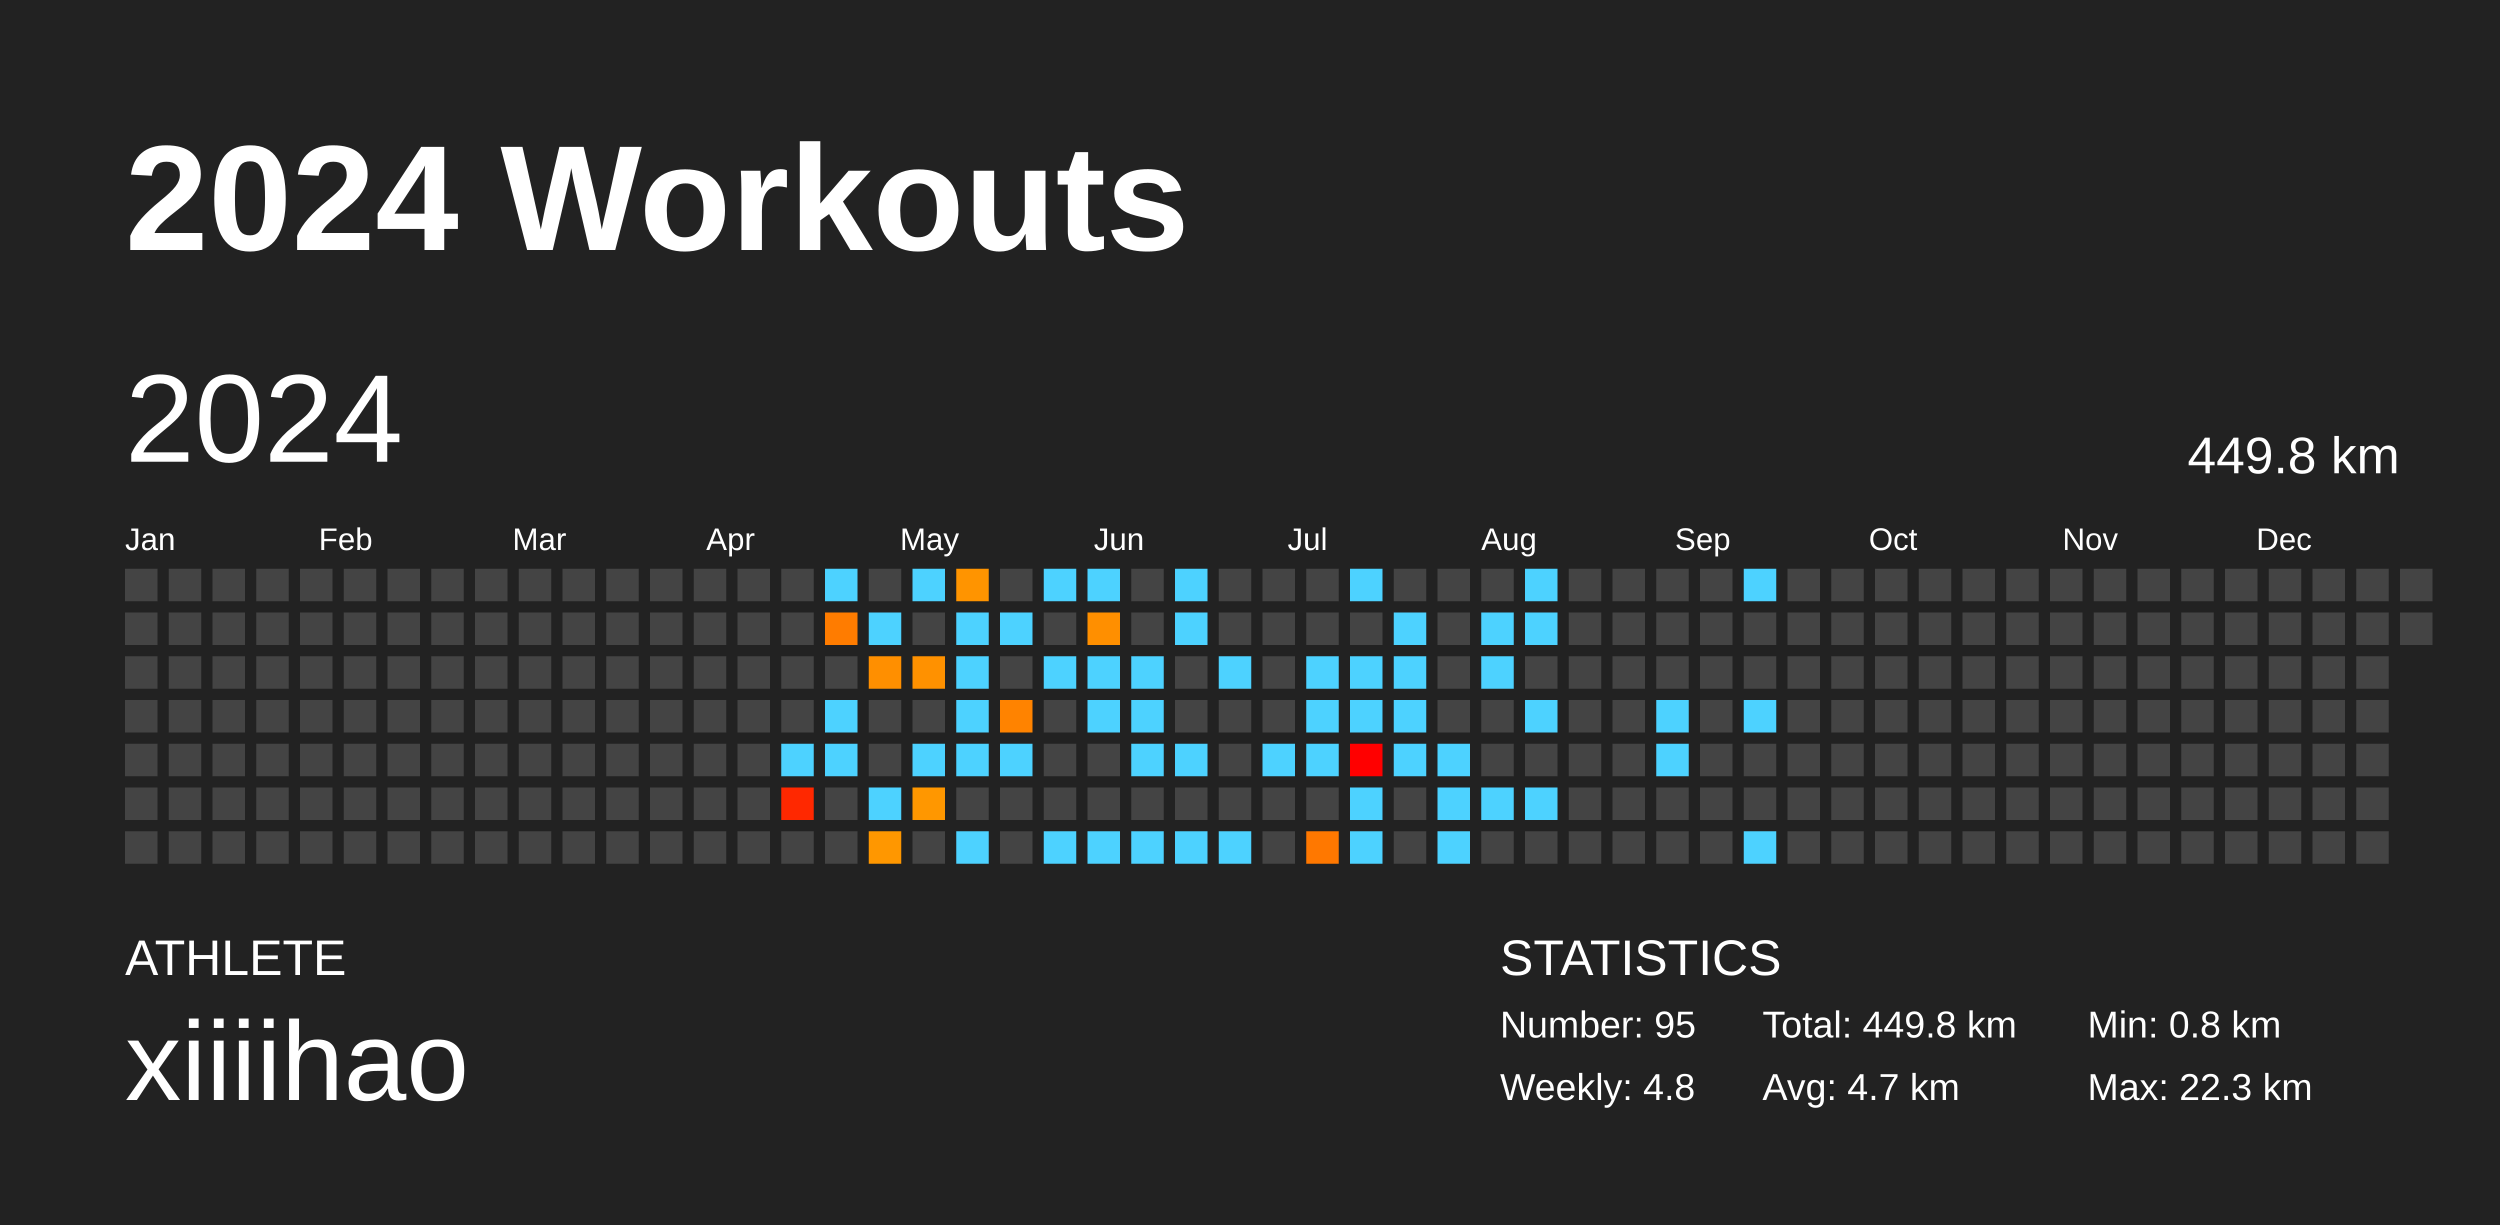
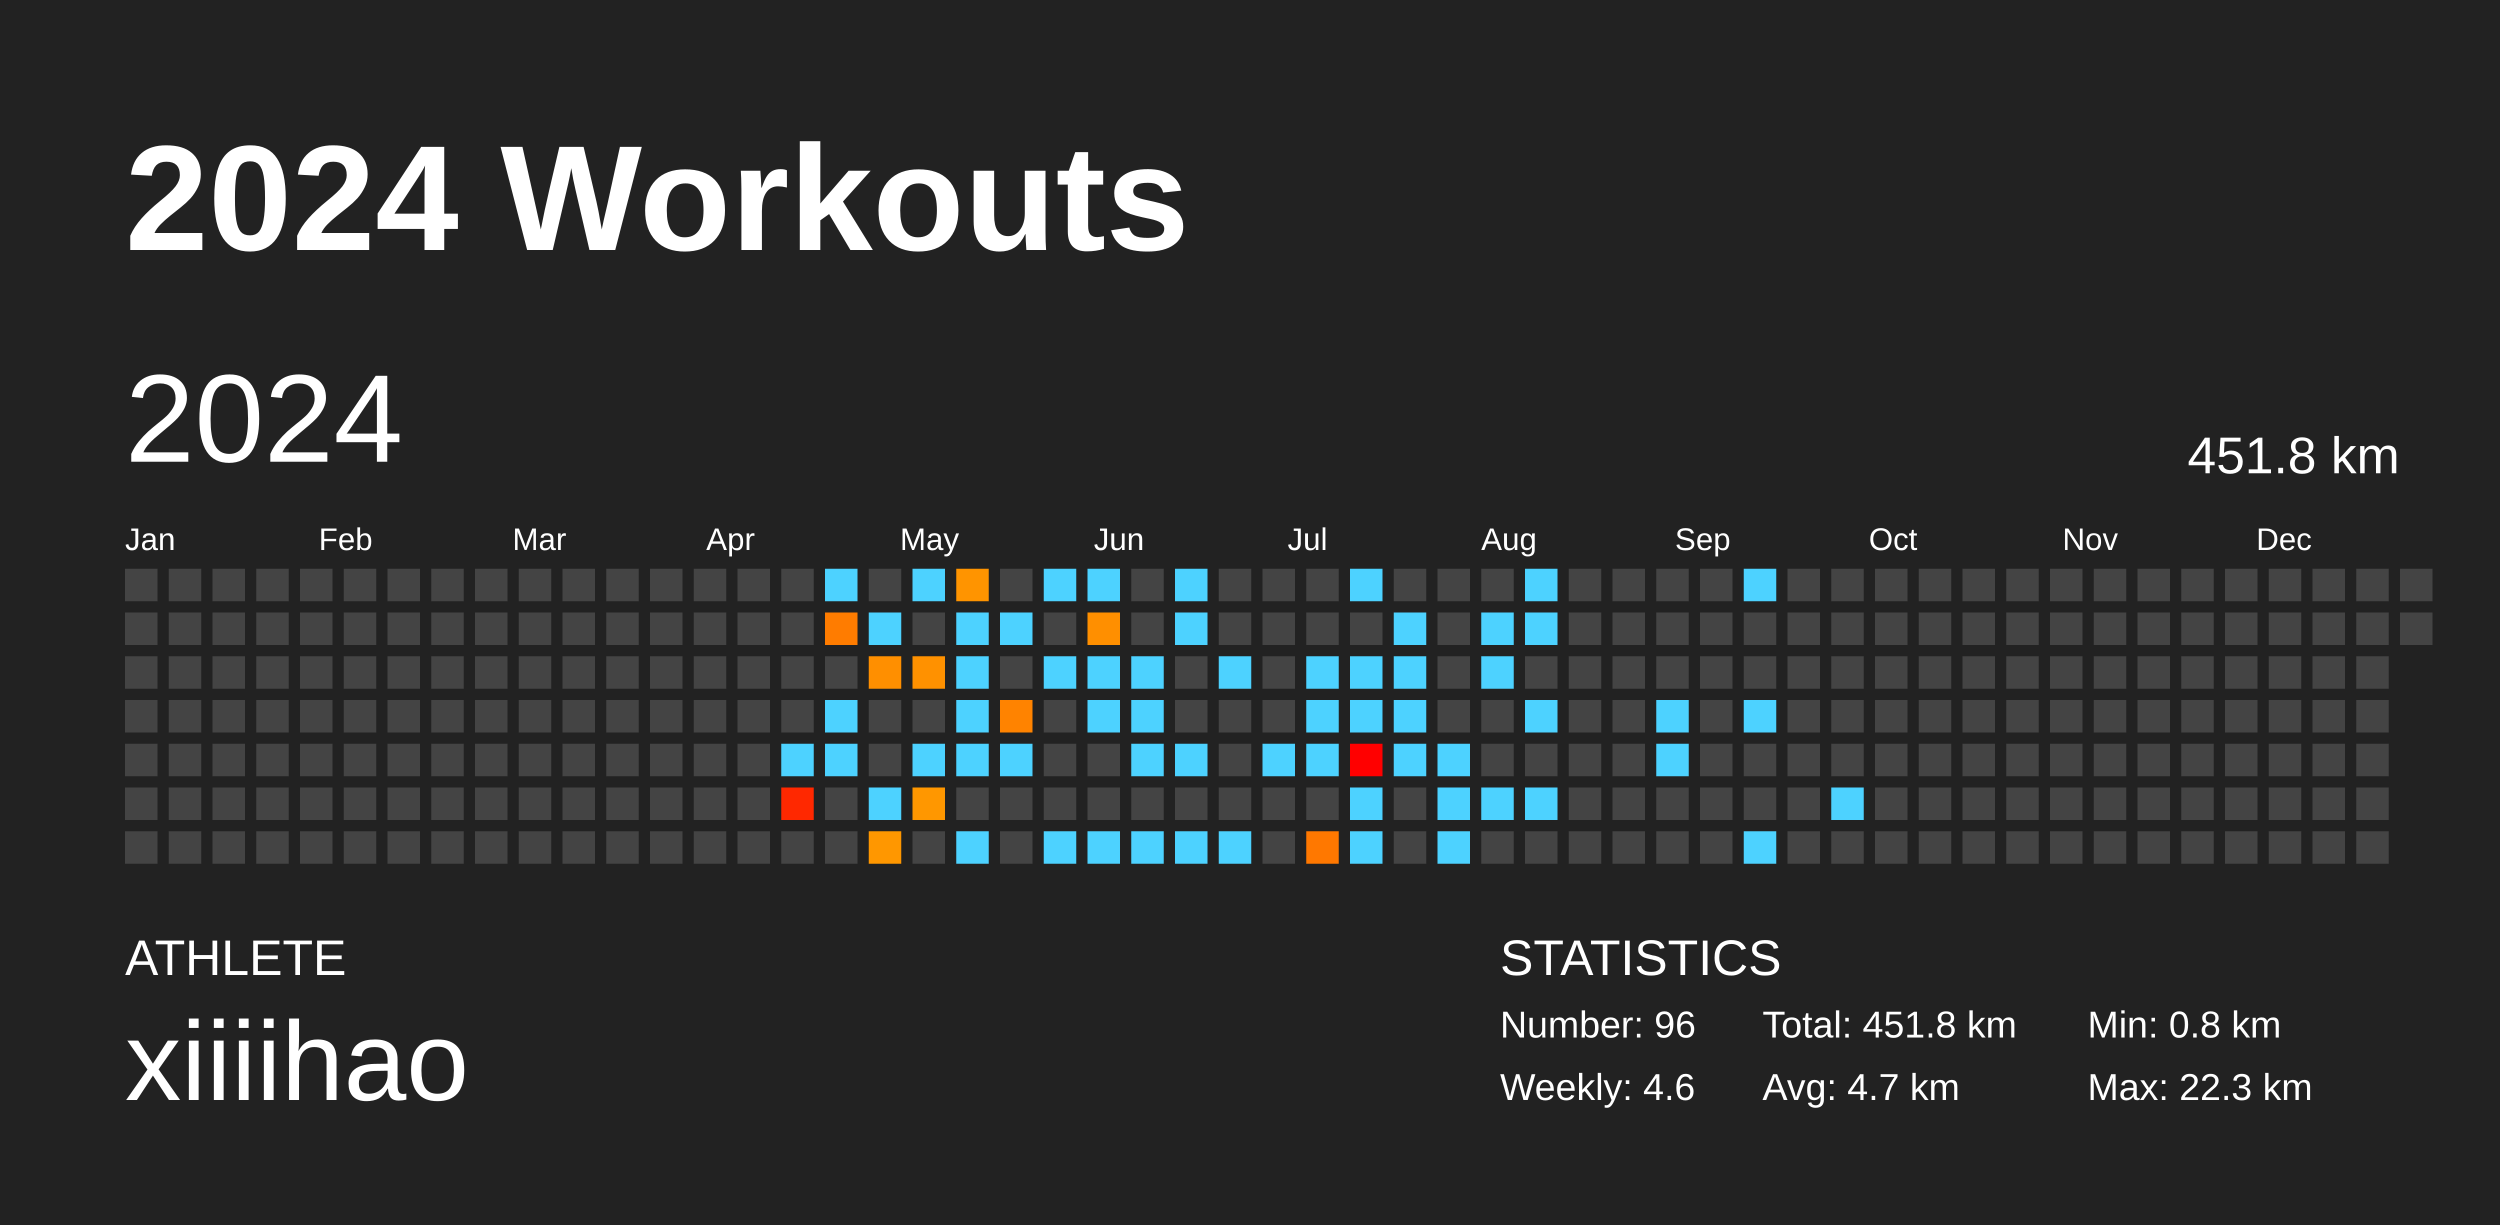
<svg xmlns="http://www.w3.org/2000/svg" baseProfile="full" height="98mm" version="1.1" viewBox="0,0,200,98" width="200mm">
  <defs />
  <rect fill="#222222" height="98" width="200" x="0" y="0" />
  <text fill="#FFFFFF" style="font-size:12px; font-family:Arial; font-weight:bold;" x="10" y="20">2024 Workouts</text>
  <text fill="#FFFFFF" style="font-size:4px; font-family:Arial" x="10" y="78">ATHLETE</text>
  <text fill="#FFFFFF" style="font-size:9px; font-family:Arial" x="10" y="88">xiiiihao</text>
  <text fill="#FFFFFF" style="font-size:4px; font-family:Arial" x="120" y="78">STATISTICS</text>
-   <text fill="#FFFFFF" style="font-size:3px; font-family:Arial" x="120" y="83">Number: 95</text>
-   <text fill="#FFFFFF" style="font-size:3px; font-family:Arial" x="120" y="88">Weekly: 4.8</text>
-   <text fill="#FFFFFF" style="font-size:3px; font-family:Arial" x="141" y="83">Total: 449.8 km</text>
+   <text fill="#FFFFFF" style="font-size:3px; font-family:Arial" x="120" y="83">Number: 96</text>
+   <text fill="#FFFFFF" style="font-size:3px; font-family:Arial" x="120" y="88">Weekly: 4.6</text>
+   <text fill="#FFFFFF" style="font-size:3px; font-family:Arial" x="141" y="83">Total: 451.8 km</text>
  <text fill="#FFFFFF" style="font-size:3px; font-family:Arial" x="141" y="88">Avg: 4.7 km</text>
  <text fill="#FFFFFF" style="font-size:3px; font-family:Arial" x="167" y="83">Min: 0.8 km</text>
  <text fill="#FFFFFF" style="font-size:3px; font-family:Arial" x="167" y="88">Max: 22.3 km</text>
  <text dominant-baseline="hanging" fill="#FFFFFF" style="font-size:10.0px; font-family:Arial;" x="10" y="30">2024</text>
-   <text dominant-baseline="hanging" fill="#FFFFFF" style="font-size:4.125px; font-family:Arial;" x="175" y="35">449.8 km</text>
+   <text dominant-baseline="hanging" fill="#FFFFFF" style="font-size:4.125px; font-family:Arial;" x="175" y="35">451.8 km</text>
  <text fill="#FFFFFF" style="font-size:2.5px; font-family:Arial" x="10.0" y="44">Jan</text>
  <text fill="#FFFFFF" style="font-size:2.5px; font-family:Arial" x="25.5" y="44">Feb</text>
  <text fill="#FFFFFF" style="font-size:2.5px; font-family:Arial" x="41.0" y="44">Mar</text>
  <text fill="#FFFFFF" style="font-size:2.5px; font-family:Arial" x="56.5" y="44">Apr</text>
  <text fill="#FFFFFF" style="font-size:2.5px; font-family:Arial" x="72.0" y="44">May</text>
  <text fill="#FFFFFF" style="font-size:2.5px; font-family:Arial" x="87.5" y="44">Jun</text>
  <text fill="#FFFFFF" style="font-size:2.5px; font-family:Arial" x="103.0" y="44">Jul</text>
  <text fill="#FFFFFF" style="font-size:2.5px; font-family:Arial" x="118.5" y="44">Aug</text>
  <text fill="#FFFFFF" style="font-size:2.5px; font-family:Arial" x="134.0" y="44">Sep</text>
  <text fill="#FFFFFF" style="font-size:2.5px; font-family:Arial" x="149.5" y="44">Oct</text>
  <text fill="#FFFFFF" style="font-size:2.5px; font-family:Arial" x="165.0" y="44">Nov</text>
  <text fill="#FFFFFF" style="font-size:2.5px; font-family:Arial" x="180.5" y="44">Dec</text>
  <rect fill="#444444" height="2.6" width="2.6" x="10.0" y="45.5" />
  <rect fill="#444444" height="2.6" width="2.6" x="10.0" y="49.0" />
  <rect fill="#444444" height="2.6" width="2.6" x="10.0" y="52.5" />
  <rect fill="#444444" height="2.6" width="2.6" x="10.0" y="56.0" />
  <rect fill="#444444" height="2.6" width="2.6" x="10.0" y="59.5" />
  <rect fill="#444444" height="2.6" width="2.6" x="10.0" y="63.0" />
  <rect fill="#444444" height="2.6" width="2.6" x="10.0" y="66.5" />
  <rect fill="#444444" height="2.6" width="2.6" x="13.5" y="45.5" />
  <rect fill="#444444" height="2.6" width="2.6" x="13.5" y="49.0" />
  <rect fill="#444444" height="2.6" width="2.6" x="13.5" y="52.5" />
  <rect fill="#444444" height="2.6" width="2.6" x="13.5" y="56.0" />
  <rect fill="#444444" height="2.6" width="2.6" x="13.5" y="59.5" />
  <rect fill="#444444" height="2.6" width="2.6" x="13.5" y="63.0" />
  <rect fill="#444444" height="2.6" width="2.6" x="13.5" y="66.5" />
  <rect fill="#444444" height="2.6" width="2.6" x="17.0" y="45.5" />
  <rect fill="#444444" height="2.6" width="2.6" x="17.0" y="49.0" />
  <rect fill="#444444" height="2.6" width="2.6" x="17.0" y="52.5" />
  <rect fill="#444444" height="2.6" width="2.6" x="17.0" y="56.0" />
  <rect fill="#444444" height="2.6" width="2.6" x="17.0" y="59.5" />
  <rect fill="#444444" height="2.6" width="2.6" x="17.0" y="63.0" />
  <rect fill="#444444" height="2.6" width="2.6" x="17.0" y="66.5" />
  <rect fill="#444444" height="2.6" width="2.6" x="20.5" y="45.5" />
  <rect fill="#444444" height="2.6" width="2.6" x="20.5" y="49.0" />
  <rect fill="#444444" height="2.6" width="2.6" x="20.5" y="52.5" />
  <rect fill="#444444" height="2.6" width="2.6" x="20.5" y="56.0" />
  <rect fill="#444444" height="2.6" width="2.6" x="20.5" y="59.5" />
  <rect fill="#444444" height="2.6" width="2.6" x="20.5" y="63.0" />
  <rect fill="#444444" height="2.6" width="2.6" x="20.5" y="66.5" />
  <rect fill="#444444" height="2.6" width="2.6" x="24.0" y="45.5" />
  <rect fill="#444444" height="2.6" width="2.6" x="24.0" y="49.0" />
  <rect fill="#444444" height="2.6" width="2.6" x="24.0" y="52.5" />
  <rect fill="#444444" height="2.6" width="2.6" x="24.0" y="56.0" />
  <rect fill="#444444" height="2.6" width="2.6" x="24.0" y="59.5" />
  <rect fill="#444444" height="2.6" width="2.6" x="24.0" y="63.0" />
  <rect fill="#444444" height="2.6" width="2.6" x="24.0" y="66.5" />
  <rect fill="#444444" height="2.6" width="2.6" x="27.5" y="45.5" />
  <rect fill="#444444" height="2.6" width="2.6" x="27.5" y="49.0" />
  <rect fill="#444444" height="2.6" width="2.6" x="27.5" y="52.5" />
  <rect fill="#444444" height="2.6" width="2.6" x="27.5" y="56.0" />
  <rect fill="#444444" height="2.6" width="2.6" x="27.5" y="59.5" />
  <rect fill="#444444" height="2.6" width="2.6" x="27.5" y="63.0" />
  <rect fill="#444444" height="2.6" width="2.6" x="27.5" y="66.5" />
  <rect fill="#444444" height="2.6" width="2.6" x="31.0" y="45.5" />
  <rect fill="#444444" height="2.6" width="2.6" x="31.0" y="49.0" />
  <rect fill="#444444" height="2.6" width="2.6" x="31.0" y="52.5" />
  <rect fill="#444444" height="2.6" width="2.6" x="31.0" y="56.0" />
  <rect fill="#444444" height="2.6" width="2.6" x="31.0" y="59.5" />
  <rect fill="#444444" height="2.6" width="2.6" x="31.0" y="63.0" />
  <rect fill="#444444" height="2.6" width="2.6" x="31.0" y="66.5" />
  <rect fill="#444444" height="2.6" width="2.6" x="34.5" y="45.5" />
  <rect fill="#444444" height="2.6" width="2.6" x="34.5" y="49.0" />
  <rect fill="#444444" height="2.6" width="2.6" x="34.5" y="52.5" />
  <rect fill="#444444" height="2.6" width="2.6" x="34.5" y="56.0" />
  <rect fill="#444444" height="2.6" width="2.6" x="34.5" y="59.5" />
  <rect fill="#444444" height="2.6" width="2.6" x="34.5" y="63.0" />
  <rect fill="#444444" height="2.6" width="2.6" x="34.5" y="66.5" />
  <rect fill="#444444" height="2.6" width="2.6" x="38.0" y="45.5" />
  <rect fill="#444444" height="2.6" width="2.6" x="38.0" y="49.0" />
  <rect fill="#444444" height="2.6" width="2.6" x="38.0" y="52.5" />
  <rect fill="#444444" height="2.6" width="2.6" x="38.0" y="56.0" />
  <rect fill="#444444" height="2.6" width="2.6" x="38.0" y="59.5" />
  <rect fill="#444444" height="2.6" width="2.6" x="38.0" y="63.0" />
  <rect fill="#444444" height="2.6" width="2.6" x="38.0" y="66.5" />
  <rect fill="#444444" height="2.6" width="2.6" x="41.5" y="45.5" />
  <rect fill="#444444" height="2.6" width="2.6" x="41.5" y="49.0" />
  <rect fill="#444444" height="2.6" width="2.6" x="41.5" y="52.5" />
  <rect fill="#444444" height="2.6" width="2.6" x="41.5" y="56.0" />
  <rect fill="#444444" height="2.6" width="2.6" x="41.5" y="59.5" />
  <rect fill="#444444" height="2.6" width="2.6" x="41.5" y="63.0" />
  <rect fill="#444444" height="2.6" width="2.6" x="41.5" y="66.5" />
  <rect fill="#444444" height="2.6" width="2.6" x="45.0" y="45.5" />
  <rect fill="#444444" height="2.6" width="2.6" x="45.0" y="49.0" />
  <rect fill="#444444" height="2.6" width="2.6" x="45.0" y="52.5" />
  <rect fill="#444444" height="2.6" width="2.6" x="45.0" y="56.0" />
  <rect fill="#444444" height="2.6" width="2.6" x="45.0" y="59.5" />
  <rect fill="#444444" height="2.6" width="2.6" x="45.0" y="63.0" />
  <rect fill="#444444" height="2.6" width="2.6" x="45.0" y="66.5" />
  <rect fill="#444444" height="2.6" width="2.6" x="48.5" y="45.5" />
  <rect fill="#444444" height="2.6" width="2.6" x="48.5" y="49.0" />
  <rect fill="#444444" height="2.6" width="2.6" x="48.5" y="52.5" />
  <rect fill="#444444" height="2.6" width="2.6" x="48.5" y="56.0" />
  <rect fill="#444444" height="2.6" width="2.6" x="48.5" y="59.5" />
  <rect fill="#444444" height="2.6" width="2.6" x="48.5" y="63.0" />
  <rect fill="#444444" height="2.6" width="2.6" x="48.5" y="66.5" />
  <rect fill="#444444" height="2.6" width="2.6" x="52.0" y="45.5" />
  <rect fill="#444444" height="2.6" width="2.6" x="52.0" y="49.0" />
  <rect fill="#444444" height="2.6" width="2.6" x="52.0" y="52.5" />
  <rect fill="#444444" height="2.6" width="2.6" x="52.0" y="56.0" />
  <rect fill="#444444" height="2.6" width="2.6" x="52.0" y="59.5" />
  <rect fill="#444444" height="2.6" width="2.6" x="52.0" y="63.0" />
  <rect fill="#444444" height="2.6" width="2.6" x="52.0" y="66.5" />
  <rect fill="#444444" height="2.6" width="2.6" x="55.5" y="45.5" />
  <rect fill="#444444" height="2.6" width="2.6" x="55.5" y="49.0" />
  <rect fill="#444444" height="2.6" width="2.6" x="55.5" y="52.5" />
  <rect fill="#444444" height="2.6" width="2.6" x="55.5" y="56.0" />
  <rect fill="#444444" height="2.6" width="2.6" x="55.5" y="59.5" />
  <rect fill="#444444" height="2.6" width="2.6" x="55.5" y="63.0" />
  <rect fill="#444444" height="2.6" width="2.6" x="55.5" y="66.5" />
  <rect fill="#444444" height="2.6" width="2.6" x="59.0" y="45.5" />
  <rect fill="#444444" height="2.6" width="2.6" x="59.0" y="49.0" />
  <rect fill="#444444" height="2.6" width="2.6" x="59.0" y="52.5" />
  <rect fill="#444444" height="2.6" width="2.6" x="59.0" y="56.0" />
  <rect fill="#444444" height="2.6" width="2.6" x="59.0" y="59.5" />
  <rect fill="#444444" height="2.6" width="2.6" x="59.0" y="63.0" />
  <rect fill="#444444" height="2.6" width="2.6" x="59.0" y="66.5" />
  <rect fill="#444444" height="2.6" width="2.6" x="62.5" y="45.5" />
  <rect fill="#444444" height="2.6" width="2.6" x="62.5" y="49.0" />
  <rect fill="#444444" height="2.6" width="2.6" x="62.5" y="52.5" />
  <rect fill="#444444" height="2.6" width="2.6" x="62.5" y="56.0" />
  <rect fill="#4dd2ff" height="2.6" width="2.6" x="62.5" y="59.5" />
  <rect fill="#ff2800" height="2.6" width="2.6" x="62.5" y="63.0" />
  <rect fill="#444444" height="2.6" width="2.6" x="62.5" y="66.5" />
  <rect fill="#4dd2ff" height="2.6" width="2.6" x="66.0" y="45.5" />
  <rect fill="#ff7c00" height="2.6" width="2.6" x="66.0" y="49.0" />
  <rect fill="#444444" height="2.6" width="2.6" x="66.0" y="52.5" />
  <rect fill="#4dd2ff" height="2.6" width="2.6" x="66.0" y="56.0" />
  <rect fill="#4dd2ff" height="2.6" width="2.6" x="66.0" y="59.5" />
  <rect fill="#444444" height="2.6" width="2.6" x="66.0" y="63.0" />
  <rect fill="#444444" height="2.6" width="2.6" x="66.0" y="66.5" />
  <rect fill="#444444" height="2.6" width="2.6" x="69.5" y="45.5" />
  <rect fill="#4dd2ff" height="2.6" width="2.6" x="69.5" y="49.0" />
  <rect fill="#ff8f00" height="2.6" width="2.6" x="69.5" y="52.5" />
  <rect fill="#444444" height="2.6" width="2.6" x="69.5" y="56.0" />
  <rect fill="#444444" height="2.6" width="2.6" x="69.5" y="59.5" />
  <rect fill="#4dd2ff" height="2.6" width="2.6" x="69.5" y="63.0" />
  <rect fill="#ff9700" height="2.6" width="2.6" x="69.5" y="66.5" />
  <rect fill="#4dd2ff" height="2.6" width="2.6" x="73.0" y="45.5" />
  <rect fill="#444444" height="2.6" width="2.6" x="73.0" y="49.0" />
  <rect fill="#ff9100" height="2.6" width="2.6" x="73.0" y="52.5" />
  <rect fill="#444444" height="2.6" width="2.6" x="73.0" y="56.0" />
  <rect fill="#4dd2ff" height="2.6" width="2.6" x="73.0" y="59.5" />
  <rect fill="#ff9700" height="2.6" width="2.6" x="73.0" y="63.0" />
  <rect fill="#444444" height="2.6" width="2.6" x="73.0" y="66.5" />
  <rect fill="#ff9400" height="2.6" width="2.6" x="76.5" y="45.5" />
  <rect fill="#4dd2ff" height="2.6" width="2.6" x="76.5" y="49.0" />
  <rect fill="#4dd2ff" height="2.6" width="2.6" x="76.5" y="52.5" />
  <rect fill="#4dd2ff" height="2.6" width="2.6" x="76.5" y="56.0" />
  <rect fill="#4dd2ff" height="2.6" width="2.6" x="76.5" y="59.5" />
  <rect fill="#444444" height="2.6" width="2.6" x="76.5" y="63.0" />
  <rect fill="#4dd2ff" height="2.6" width="2.6" x="76.5" y="66.5" />
  <rect fill="#444444" height="2.6" width="2.6" x="80.0" y="45.5" />
  <rect fill="#4dd2ff" height="2.6" width="2.6" x="80.0" y="49.0" />
  <rect fill="#444444" height="2.6" width="2.6" x="80.0" y="52.5" />
  <rect fill="#ff8300" height="2.6" width="2.6" x="80.0" y="56.0" />
  <rect fill="#4dd2ff" height="2.6" width="2.6" x="80.0" y="59.5" />
  <rect fill="#444444" height="2.6" width="2.6" x="80.0" y="63.0" />
  <rect fill="#444444" height="2.6" width="2.6" x="80.0" y="66.5" />
  <rect fill="#4dd2ff" height="2.6" width="2.6" x="83.5" y="45.5" />
  <rect fill="#444444" height="2.6" width="2.6" x="83.5" y="49.0" />
  <rect fill="#4dd2ff" height="2.6" width="2.6" x="83.5" y="52.5" />
  <rect fill="#444444" height="2.6" width="2.6" x="83.5" y="56.0" />
  <rect fill="#444444" height="2.6" width="2.6" x="83.5" y="59.5" />
  <rect fill="#444444" height="2.6" width="2.6" x="83.5" y="63.0" />
  <rect fill="#4dd2ff" height="2.6" width="2.6" x="83.5" y="66.5" />
  <rect fill="#4dd2ff" height="2.6" width="2.6" x="87.0" y="45.5" />
  <rect fill="#ff8f00" height="2.6" width="2.6" x="87.0" y="49.0" />
  <rect fill="#4dd2ff" height="2.6" width="2.6" x="87.0" y="52.5" />
  <rect fill="#4dd2ff" height="2.6" width="2.6" x="87.0" y="56.0" />
  <rect fill="#444444" height="2.6" width="2.6" x="87.0" y="59.5" />
  <rect fill="#444444" height="2.6" width="2.6" x="87.0" y="63.0" />
  <rect fill="#4dd2ff" height="2.6" width="2.6" x="87.0" y="66.5" />
  <rect fill="#444444" height="2.6" width="2.6" x="90.5" y="45.5" />
  <rect fill="#444444" height="2.6" width="2.6" x="90.5" y="49.0" />
  <rect fill="#4dd2ff" height="2.6" width="2.6" x="90.5" y="52.5" />
  <rect fill="#4dd2ff" height="2.6" width="2.6" x="90.5" y="56.0" />
  <rect fill="#4dd2ff" height="2.6" width="2.6" x="90.5" y="59.5" />
  <rect fill="#444444" height="2.6" width="2.6" x="90.5" y="63.0" />
  <rect fill="#4dd2ff" height="2.6" width="2.6" x="90.5" y="66.5" />
  <rect fill="#4dd2ff" height="2.6" width="2.6" x="94.0" y="45.5" />
  <rect fill="#4dd2ff" height="2.6" width="2.6" x="94.0" y="49.0" />
  <rect fill="#444444" height="2.6" width="2.6" x="94.0" y="52.5" />
  <rect fill="#444444" height="2.6" width="2.6" x="94.0" y="56.0" />
  <rect fill="#4dd2ff" height="2.6" width="2.6" x="94.0" y="59.5" />
  <rect fill="#444444" height="2.6" width="2.6" x="94.0" y="63.0" />
  <rect fill="#4dd2ff" height="2.6" width="2.6" x="94.0" y="66.5" />
  <rect fill="#444444" height="2.6" width="2.6" x="97.5" y="45.5" />
  <rect fill="#444444" height="2.6" width="2.6" x="97.5" y="49.0" />
  <rect fill="#4dd2ff" height="2.6" width="2.6" x="97.5" y="52.5" />
  <rect fill="#444444" height="2.6" width="2.6" x="97.5" y="56.0" />
  <rect fill="#444444" height="2.6" width="2.6" x="97.5" y="59.5" />
  <rect fill="#444444" height="2.6" width="2.6" x="97.5" y="63.0" />
  <rect fill="#4dd2ff" height="2.6" width="2.6" x="97.5" y="66.5" />
  <rect fill="#444444" height="2.6" width="2.6" x="101.0" y="45.5" />
  <rect fill="#444444" height="2.6" width="2.6" x="101.0" y="49.0" />
  <rect fill="#444444" height="2.6" width="2.6" x="101.0" y="52.5" />
  <rect fill="#444444" height="2.6" width="2.6" x="101.0" y="56.0" />
  <rect fill="#4dd2ff" height="2.6" width="2.6" x="101.0" y="59.5" />
  <rect fill="#444444" height="2.6" width="2.6" x="101.0" y="63.0" />
  <rect fill="#444444" height="2.6" width="2.6" x="101.0" y="66.5" />
  <rect fill="#444444" height="2.6" width="2.6" x="104.5" y="45.5" />
  <rect fill="#444444" height="2.6" width="2.6" x="104.5" y="49.0" />
  <rect fill="#4dd2ff" height="2.6" width="2.6" x="104.5" y="52.5" />
  <rect fill="#4dd2ff" height="2.6" width="2.6" x="104.5" y="56.0" />
  <rect fill="#4dd2ff" height="2.6" width="2.6" x="104.5" y="59.5" />
  <rect fill="#444444" height="2.6" width="2.6" x="104.5" y="63.0" />
  <rect fill="#ff7800" height="2.6" width="2.6" x="104.5" y="66.5" />
  <rect fill="#4dd2ff" height="2.6" width="2.6" x="108.0" y="45.5" />
  <rect fill="#444444" height="2.6" width="2.6" x="108.0" y="49.0" />
  <rect fill="#4dd2ff" height="2.6" width="2.6" x="108.0" y="52.5" />
  <rect fill="#4dd2ff" height="2.6" width="2.6" x="108.0" y="56.0" />
  <rect fill="red" height="2.6" width="2.6" x="108.0" y="59.5" />
  <rect fill="#4dd2ff" height="2.6" width="2.6" x="108.0" y="63.0" />
  <rect fill="#4dd2ff" height="2.6" width="2.6" x="108.0" y="66.5" />
  <rect fill="#444444" height="2.6" width="2.6" x="111.5" y="45.5" />
  <rect fill="#4dd2ff" height="2.6" width="2.6" x="111.5" y="49.0" />
  <rect fill="#4dd2ff" height="2.6" width="2.6" x="111.5" y="52.5" />
  <rect fill="#4dd2ff" height="2.6" width="2.6" x="111.5" y="56.0" />
  <rect fill="#4dd2ff" height="2.6" width="2.6" x="111.5" y="59.5" />
  <rect fill="#444444" height="2.6" width="2.6" x="111.5" y="63.0" />
  <rect fill="#444444" height="2.6" width="2.6" x="111.5" y="66.5" />
  <rect fill="#444444" height="2.6" width="2.6" x="115.0" y="45.5" />
  <rect fill="#444444" height="2.6" width="2.6" x="115.0" y="49.0" />
  <rect fill="#444444" height="2.6" width="2.6" x="115.0" y="52.5" />
  <rect fill="#444444" height="2.6" width="2.6" x="115.0" y="56.0" />
  <rect fill="#4dd2ff" height="2.6" width="2.6" x="115.0" y="59.5" />
  <rect fill="#4dd2ff" height="2.6" width="2.6" x="115.0" y="63.0" />
  <rect fill="#4dd2ff" height="2.6" width="2.6" x="115.0" y="66.5" />
  <rect fill="#444444" height="2.6" width="2.6" x="118.5" y="45.5" />
  <rect fill="#4dd2ff" height="2.6" width="2.6" x="118.5" y="49.0" />
  <rect fill="#4dd2ff" height="2.6" width="2.6" x="118.5" y="52.5" />
  <rect fill="#444444" height="2.6" width="2.6" x="118.5" y="56.0" />
  <rect fill="#444444" height="2.6" width="2.6" x="118.5" y="59.5" />
  <rect fill="#4dd2ff" height="2.6" width="2.6" x="118.5" y="63.0" />
  <rect fill="#444444" height="2.6" width="2.6" x="118.5" y="66.5" />
  <rect fill="#4dd2ff" height="2.6" width="2.6" x="122.0" y="45.5" />
  <rect fill="#4dd2ff" height="2.6" width="2.6" x="122.0" y="49.0" />
  <rect fill="#444444" height="2.6" width="2.6" x="122.0" y="52.5" />
  <rect fill="#4dd2ff" height="2.6" width="2.6" x="122.0" y="56.0" />
  <rect fill="#444444" height="2.6" width="2.6" x="122.0" y="59.5" />
  <rect fill="#4dd2ff" height="2.6" width="2.6" x="122.0" y="63.0" />
  <rect fill="#444444" height="2.6" width="2.6" x="122.0" y="66.5" />
  <rect fill="#444444" height="2.6" width="2.6" x="125.5" y="45.5" />
  <rect fill="#444444" height="2.6" width="2.6" x="125.5" y="49.0" />
  <rect fill="#444444" height="2.6" width="2.6" x="125.5" y="52.5" />
  <rect fill="#444444" height="2.6" width="2.6" x="125.5" y="56.0" />
  <rect fill="#444444" height="2.6" width="2.6" x="125.5" y="59.5" />
  <rect fill="#444444" height="2.6" width="2.6" x="125.5" y="63.0" />
  <rect fill="#444444" height="2.6" width="2.6" x="125.5" y="66.5" />
  <rect fill="#444444" height="2.6" width="2.6" x="129.0" y="45.5" />
  <rect fill="#444444" height="2.6" width="2.6" x="129.0" y="49.0" />
  <rect fill="#444444" height="2.6" width="2.6" x="129.0" y="52.5" />
  <rect fill="#444444" height="2.6" width="2.6" x="129.0" y="56.0" />
  <rect fill="#444444" height="2.6" width="2.6" x="129.0" y="59.5" />
  <rect fill="#444444" height="2.6" width="2.6" x="129.0" y="63.0" />
  <rect fill="#444444" height="2.6" width="2.6" x="129.0" y="66.5" />
  <rect fill="#444444" height="2.6" width="2.6" x="132.5" y="45.5" />
  <rect fill="#444444" height="2.6" width="2.6" x="132.5" y="49.0" />
  <rect fill="#444444" height="2.6" width="2.6" x="132.5" y="52.5" />
  <rect fill="#4dd2ff" height="2.6" width="2.6" x="132.5" y="56.0" />
  <rect fill="#4dd2ff" height="2.6" width="2.6" x="132.5" y="59.5" />
  <rect fill="#444444" height="2.6" width="2.6" x="132.5" y="63.0" />
  <rect fill="#444444" height="2.6" width="2.6" x="132.5" y="66.5" />
  <rect fill="#444444" height="2.6" width="2.6" x="136.0" y="45.5" />
  <rect fill="#444444" height="2.6" width="2.6" x="136.0" y="49.0" />
  <rect fill="#444444" height="2.6" width="2.6" x="136.0" y="52.5" />
  <rect fill="#444444" height="2.6" width="2.6" x="136.0" y="56.0" />
  <rect fill="#444444" height="2.6" width="2.6" x="136.0" y="59.5" />
  <rect fill="#444444" height="2.6" width="2.6" x="136.0" y="63.0" />
  <rect fill="#444444" height="2.6" width="2.6" x="136.0" y="66.5" />
  <rect fill="#4dd2ff" height="2.6" width="2.6" x="139.5" y="45.5" />
  <rect fill="#444444" height="2.6" width="2.6" x="139.5" y="49.0" />
  <rect fill="#444444" height="2.6" width="2.6" x="139.5" y="52.5" />
  <rect fill="#4dd2ff" height="2.6" width="2.6" x="139.5" y="56.0" />
  <rect fill="#444444" height="2.6" width="2.6" x="139.5" y="59.5" />
  <rect fill="#444444" height="2.6" width="2.6" x="139.5" y="63.0" />
  <rect fill="#4dd2ff" height="2.6" width="2.6" x="139.5" y="66.5" />
  <rect fill="#444444" height="2.6" width="2.6" x="143.0" y="45.5" />
  <rect fill="#444444" height="2.6" width="2.6" x="143.0" y="49.0" />
  <rect fill="#444444" height="2.6" width="2.6" x="143.0" y="52.5" />
  <rect fill="#444444" height="2.6" width="2.6" x="143.0" y="56.0" />
  <rect fill="#444444" height="2.6" width="2.6" x="143.0" y="59.5" />
  <rect fill="#444444" height="2.6" width="2.6" x="143.0" y="63.0" />
  <rect fill="#444444" height="2.6" width="2.6" x="143.0" y="66.5" />
  <rect fill="#444444" height="2.6" width="2.6" x="146.5" y="45.5" />
  <rect fill="#444444" height="2.6" width="2.6" x="146.5" y="49.0" />
  <rect fill="#444444" height="2.6" width="2.6" x="146.5" y="52.5" />
  <rect fill="#444444" height="2.6" width="2.6" x="146.5" y="56.0" />
  <rect fill="#444444" height="2.6" width="2.6" x="146.5" y="59.5" />
-   <rect fill="#444444" height="2.6" width="2.6" x="146.5" y="63.0" />
+   <rect fill="#4dd2ff" height="2.6" width="2.6" x="146.5" y="63.0" />
  <rect fill="#444444" height="2.6" width="2.6" x="146.5" y="66.5" />
  <rect fill="#444444" height="2.6" width="2.6" x="150.0" y="45.5" />
  <rect fill="#444444" height="2.6" width="2.6" x="150.0" y="49.0" />
  <rect fill="#444444" height="2.6" width="2.6" x="150.0" y="52.5" />
  <rect fill="#444444" height="2.6" width="2.6" x="150.0" y="56.0" />
  <rect fill="#444444" height="2.6" width="2.6" x="150.0" y="59.5" />
  <rect fill="#444444" height="2.6" width="2.6" x="150.0" y="63.0" />
  <rect fill="#444444" height="2.6" width="2.6" x="150.0" y="66.5" />
  <rect fill="#444444" height="2.6" width="2.6" x="153.5" y="45.5" />
  <rect fill="#444444" height="2.6" width="2.6" x="153.5" y="49.0" />
  <rect fill="#444444" height="2.6" width="2.6" x="153.5" y="52.5" />
  <rect fill="#444444" height="2.6" width="2.6" x="153.5" y="56.0" />
  <rect fill="#444444" height="2.6" width="2.6" x="153.5" y="59.5" />
  <rect fill="#444444" height="2.6" width="2.6" x="153.5" y="63.0" />
  <rect fill="#444444" height="2.6" width="2.6" x="153.5" y="66.5" />
  <rect fill="#444444" height="2.6" width="2.6" x="157.0" y="45.5" />
  <rect fill="#444444" height="2.6" width="2.6" x="157.0" y="49.0" />
  <rect fill="#444444" height="2.6" width="2.6" x="157.0" y="52.5" />
  <rect fill="#444444" height="2.6" width="2.6" x="157.0" y="56.0" />
  <rect fill="#444444" height="2.6" width="2.6" x="157.0" y="59.5" />
  <rect fill="#444444" height="2.6" width="2.6" x="157.0" y="63.0" />
  <rect fill="#444444" height="2.6" width="2.6" x="157.0" y="66.5" />
  <rect fill="#444444" height="2.6" width="2.6" x="160.5" y="45.5" />
  <rect fill="#444444" height="2.6" width="2.6" x="160.5" y="49.0" />
  <rect fill="#444444" height="2.6" width="2.6" x="160.5" y="52.5" />
  <rect fill="#444444" height="2.6" width="2.6" x="160.5" y="56.0" />
  <rect fill="#444444" height="2.6" width="2.6" x="160.5" y="59.5" />
  <rect fill="#444444" height="2.6" width="2.6" x="160.5" y="63.0" />
  <rect fill="#444444" height="2.6" width="2.6" x="160.5" y="66.5" />
  <rect fill="#444444" height="2.6" width="2.6" x="164.0" y="45.5" />
  <rect fill="#444444" height="2.6" width="2.6" x="164.0" y="49.0" />
  <rect fill="#444444" height="2.6" width="2.6" x="164.0" y="52.5" />
  <rect fill="#444444" height="2.6" width="2.6" x="164.0" y="56.0" />
  <rect fill="#444444" height="2.6" width="2.6" x="164.0" y="59.5" />
  <rect fill="#444444" height="2.6" width="2.6" x="164.0" y="63.0" />
  <rect fill="#444444" height="2.6" width="2.6" x="164.0" y="66.5" />
  <rect fill="#444444" height="2.6" width="2.6" x="167.5" y="45.5" />
  <rect fill="#444444" height="2.6" width="2.6" x="167.5" y="49.0" />
  <rect fill="#444444" height="2.6" width="2.6" x="167.5" y="52.5" />
  <rect fill="#444444" height="2.6" width="2.6" x="167.5" y="56.0" />
  <rect fill="#444444" height="2.6" width="2.6" x="167.5" y="59.5" />
  <rect fill="#444444" height="2.6" width="2.6" x="167.5" y="63.0" />
  <rect fill="#444444" height="2.6" width="2.6" x="167.5" y="66.5" />
  <rect fill="#444444" height="2.6" width="2.6" x="171.0" y="45.5" />
  <rect fill="#444444" height="2.6" width="2.6" x="171.0" y="49.0" />
  <rect fill="#444444" height="2.6" width="2.6" x="171.0" y="52.5" />
  <rect fill="#444444" height="2.6" width="2.6" x="171.0" y="56.0" />
  <rect fill="#444444" height="2.6" width="2.6" x="171.0" y="59.5" />
  <rect fill="#444444" height="2.6" width="2.6" x="171.0" y="63.0" />
  <rect fill="#444444" height="2.6" width="2.6" x="171.0" y="66.5" />
  <rect fill="#444444" height="2.6" width="2.6" x="174.5" y="45.5" />
  <rect fill="#444444" height="2.6" width="2.6" x="174.5" y="49.0" />
  <rect fill="#444444" height="2.6" width="2.6" x="174.5" y="52.5" />
  <rect fill="#444444" height="2.6" width="2.6" x="174.5" y="56.0" />
  <rect fill="#444444" height="2.6" width="2.6" x="174.5" y="59.5" />
  <rect fill="#444444" height="2.6" width="2.6" x="174.5" y="63.0" />
  <rect fill="#444444" height="2.6" width="2.6" x="174.5" y="66.5" />
  <rect fill="#444444" height="2.6" width="2.6" x="178.0" y="45.5" />
  <rect fill="#444444" height="2.6" width="2.6" x="178.0" y="49.0" />
  <rect fill="#444444" height="2.6" width="2.6" x="178.0" y="52.5" />
  <rect fill="#444444" height="2.6" width="2.6" x="178.0" y="56.0" />
  <rect fill="#444444" height="2.6" width="2.6" x="178.0" y="59.5" />
  <rect fill="#444444" height="2.6" width="2.6" x="178.0" y="63.0" />
  <rect fill="#444444" height="2.6" width="2.6" x="178.0" y="66.5" />
  <rect fill="#444444" height="2.6" width="2.6" x="181.5" y="45.5" />
  <rect fill="#444444" height="2.6" width="2.6" x="181.5" y="49.0" />
  <rect fill="#444444" height="2.6" width="2.6" x="181.5" y="52.5" />
  <rect fill="#444444" height="2.6" width="2.6" x="181.5" y="56.0" />
  <rect fill="#444444" height="2.6" width="2.6" x="181.5" y="59.5" />
  <rect fill="#444444" height="2.6" width="2.6" x="181.5" y="63.0" />
  <rect fill="#444444" height="2.6" width="2.6" x="181.5" y="66.5" />
  <rect fill="#444444" height="2.6" width="2.6" x="185.0" y="45.5" />
  <rect fill="#444444" height="2.6" width="2.6" x="185.0" y="49.0" />
  <rect fill="#444444" height="2.6" width="2.6" x="185.0" y="52.5" />
  <rect fill="#444444" height="2.6" width="2.6" x="185.0" y="56.0" />
  <rect fill="#444444" height="2.6" width="2.6" x="185.0" y="59.5" />
  <rect fill="#444444" height="2.6" width="2.6" x="185.0" y="63.0" />
  <rect fill="#444444" height="2.6" width="2.6" x="185.0" y="66.5" />
  <rect fill="#444444" height="2.6" width="2.6" x="188.5" y="45.5" />
  <rect fill="#444444" height="2.6" width="2.6" x="188.5" y="49.0" />
  <rect fill="#444444" height="2.6" width="2.6" x="188.5" y="52.5" />
  <rect fill="#444444" height="2.6" width="2.6" x="188.5" y="56.0" />
  <rect fill="#444444" height="2.6" width="2.6" x="188.5" y="59.5" />
  <rect fill="#444444" height="2.6" width="2.6" x="188.5" y="63.0" />
  <rect fill="#444444" height="2.6" width="2.6" x="188.5" y="66.5" />
  <rect fill="#444444" height="2.6" width="2.6" x="192.0" y="45.5" />
  <rect fill="#444444" height="2.6" width="2.6" x="192.0" y="49.0" />
</svg>
